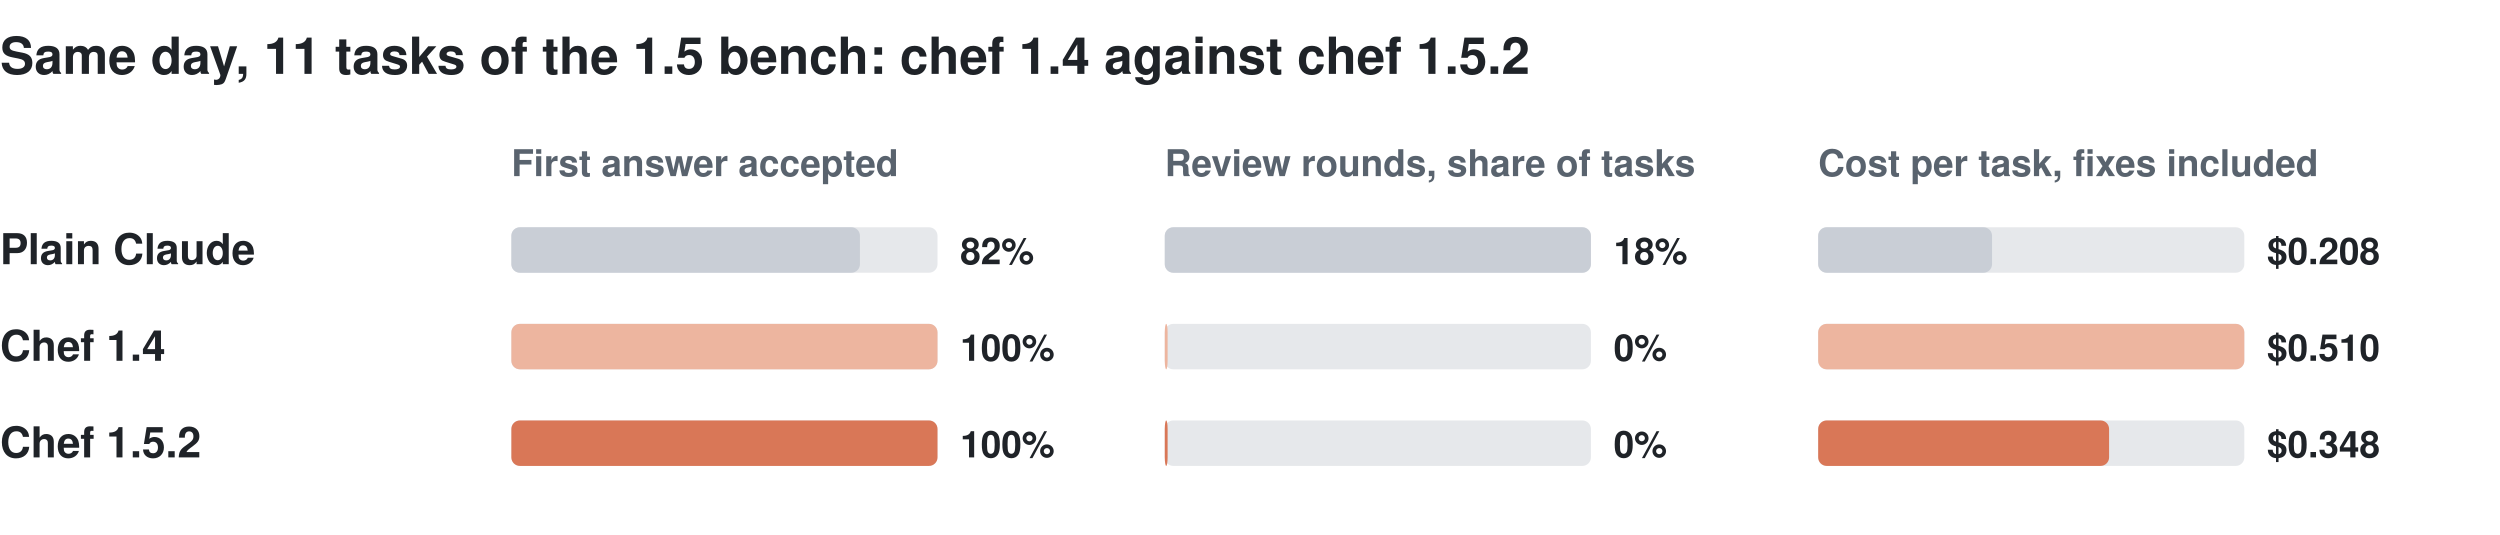
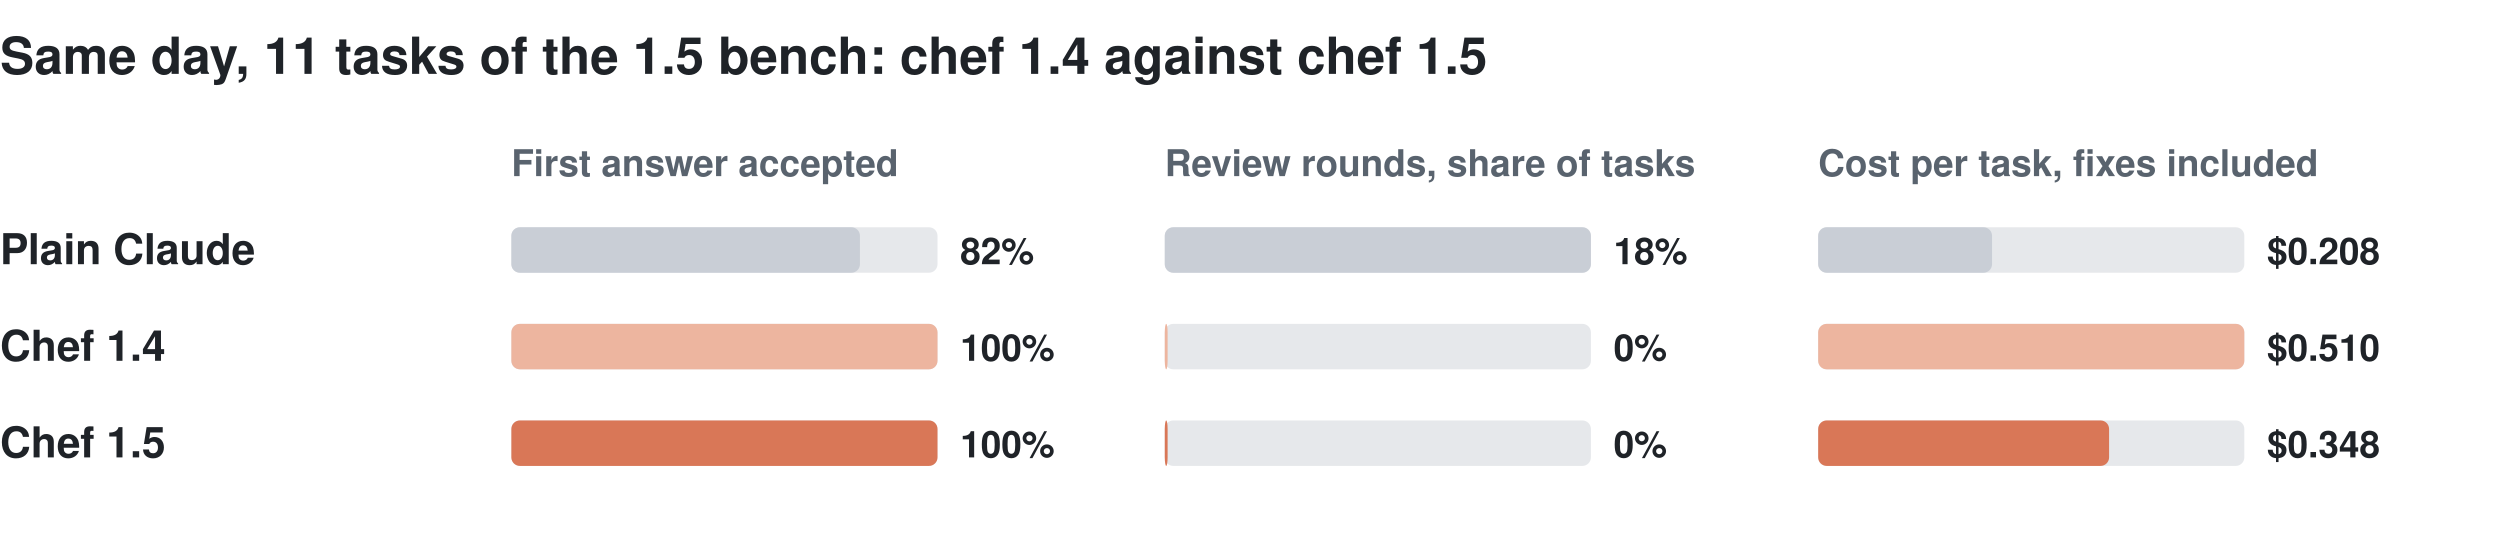
- <svg xmlns="http://www.w3.org/2000/svg" width="880" height="188" viewBox="0 0 880 188" role="img" aria-label="Plain Claude: first answer accepted 82%, 18 review rounds per 100 tasks, $0.208 per task with fixes; Chef 1.4: first answer accepted 100%, 0 review rounds per 100 tasks, $0.510 per task with fixes; Chef 1.5.2: first answer accepted 100%, 0 review rounds per 100 tasks, $0.348 per task with fixes">
-   <text x="0.0" y="26.0" fill="#1F2328" font-family="-apple-system, BlinkMacSystemFont, 'Segoe UI', Helvetica, Arial, sans-serif" font-size="18" font-weight="600" text-anchor="start">Same day, 11 tasks of the 1.5 bench: chef 1.4 against chef 1.5.2</text>
+ <svg xmlns="http://www.w3.org/2000/svg" width="880" height="188" viewBox="0 0 880 188" role="img" aria-label="Plain Claude: first answer accepted 82%, 18 review rounds per 100 tasks, $0.208 per task with fixes; Chef 1.4: first answer accepted 100%, 0 review rounds per 100 tasks, $0.510 per task with fixes; Chef 1.5: first answer accepted 100%, 0 review rounds per 100 tasks, $0.348 per task with fixes">
+   <text x="0.0" y="26.0" fill="#1F2328" font-family="-apple-system, BlinkMacSystemFont, 'Segoe UI', Helvetica, Arial, sans-serif" font-size="18" font-weight="600" text-anchor="start">Same day, 11 tasks of the 1.5 bench: chef 1.4 against chef 1.5</text>
  <text x="180.0" y="62.0" fill="#59636E" font-family="-apple-system, BlinkMacSystemFont, 'Segoe UI', Helvetica, Arial, sans-serif" font-size="13" font-weight="600" text-anchor="start">First answer accepted</text>
  <text x="410.0" y="62.0" fill="#59636E" font-family="-apple-system, BlinkMacSystemFont, 'Segoe UI', Helvetica, Arial, sans-serif" font-size="13" font-weight="600" text-anchor="start">Review rounds, share of tasks</text>
  <text x="640.0" y="62.0" fill="#59636E" font-family="-apple-system, BlinkMacSystemFont, 'Segoe UI', Helvetica, Arial, sans-serif" font-size="13" font-weight="600" text-anchor="start">Cost per task, fixes included</text>
  <text x="0.0" y="93.0" fill="#1F2328" font-family="-apple-system, BlinkMacSystemFont, 'Segoe UI', Helvetica, Arial, sans-serif" font-size="15" font-weight="600" text-anchor="start">Plain Claude</text>
  <rect x="180.0" y="80.0" width="150.0" height="16.0" rx="3" fill="#E6E8EB" />
  <rect x="180.0" y="80.0" width="122.7" height="16.0" rx="3" fill="#C9CED6" />
  <text x="338.0" y="93.0" fill="#1F2328" font-family="-apple-system, BlinkMacSystemFont, 'Segoe UI', Helvetica, Arial, sans-serif" font-size="13" font-weight="600" text-anchor="start">82%</text>
  <rect x="410.0" y="80.0" width="150.0" height="16.0" rx="3" fill="#E6E8EB" />
  <rect x="410.0" y="80.0" width="150.0" height="16.0" rx="3" fill="#C9CED6" />
  <text x="568.0" y="93.0" fill="#1F2328" font-family="-apple-system, BlinkMacSystemFont, 'Segoe UI', Helvetica, Arial, sans-serif" font-size="13" font-weight="600" text-anchor="start">18%</text>
  <rect x="640.0" y="80.0" width="150.0" height="16.0" rx="3" fill="#E6E8EB" />
  <rect x="640.0" y="80.0" width="61.2" height="16.0" rx="3" fill="#C9CED6" />
  <text x="798.0" y="93.0" fill="#1F2328" font-family="-apple-system, BlinkMacSystemFont, 'Segoe UI', Helvetica, Arial, sans-serif" font-size="13" font-weight="600" text-anchor="start">$0.208</text>
  <text x="0.0" y="127.0" fill="#1F2328" font-family="-apple-system, BlinkMacSystemFont, 'Segoe UI', Helvetica, Arial, sans-serif" font-size="15" font-weight="600" text-anchor="start">Chef 1.4</text>
  <rect x="180.0" y="114.0" width="150.0" height="16.0" rx="3" fill="#E6E8EB" />
  <rect x="180.0" y="114.0" width="150.0" height="16.0" rx="3" fill="#EDB59F" />
  <text x="338.0" y="127.0" fill="#1F2328" font-family="-apple-system, BlinkMacSystemFont, 'Segoe UI', Helvetica, Arial, sans-serif" font-size="13" font-weight="600" text-anchor="start">100%</text>
  <rect x="410.0" y="114.0" width="150.0" height="16.0" rx="3" fill="#E6E8EB" />
  <rect x="410.0" y="114.0" width="1.0" height="16.0" rx="3" fill="#EDB59F" />
  <text x="568.0" y="127.0" fill="#1F2328" font-family="-apple-system, BlinkMacSystemFont, 'Segoe UI', Helvetica, Arial, sans-serif" font-size="13" font-weight="600" text-anchor="start">0%</text>
  <rect x="640.0" y="114.0" width="150.0" height="16.0" rx="3" fill="#E6E8EB" />
  <rect x="640.0" y="114.0" width="150.0" height="16.0" rx="3" fill="#EDB59F" />
  <text x="798.0" y="127.0" fill="#1F2328" font-family="-apple-system, BlinkMacSystemFont, 'Segoe UI', Helvetica, Arial, sans-serif" font-size="13" font-weight="600" text-anchor="start">$0.510</text>
-   <text x="0.0" y="161.0" fill="#1F2328" font-family="-apple-system, BlinkMacSystemFont, 'Segoe UI', Helvetica, Arial, sans-serif" font-size="15" font-weight="600" text-anchor="start">Chef 1.5.2</text>
+   <text x="0.0" y="161.0" fill="#1F2328" font-family="-apple-system, BlinkMacSystemFont, 'Segoe UI', Helvetica, Arial, sans-serif" font-size="15" font-weight="600" text-anchor="start">Chef 1.5</text>
  <rect x="180.0" y="148.0" width="150.0" height="16.0" rx="3" fill="#E6E8EB" />
  <rect x="180.0" y="148.0" width="150.0" height="16.0" rx="3" fill="#D97757" />
  <text x="338.0" y="161.0" fill="#1F2328" font-family="-apple-system, BlinkMacSystemFont, 'Segoe UI', Helvetica, Arial, sans-serif" font-size="13" font-weight="600" text-anchor="start">100%</text>
  <rect x="410.0" y="148.0" width="150.0" height="16.0" rx="3" fill="#E6E8EB" />
  <rect x="410.0" y="148.0" width="1.0" height="16.0" rx="3" fill="#D97757" />
  <text x="568.0" y="161.0" fill="#1F2328" font-family="-apple-system, BlinkMacSystemFont, 'Segoe UI', Helvetica, Arial, sans-serif" font-size="13" font-weight="600" text-anchor="start">0%</text>
  <rect x="640.0" y="148.0" width="150.0" height="16.0" rx="3" fill="#E6E8EB" />
  <rect x="640.0" y="148.0" width="102.4" height="16.0" rx="3" fill="#D97757" />
  <text x="798.0" y="161.0" fill="#1F2328" font-family="-apple-system, BlinkMacSystemFont, 'Segoe UI', Helvetica, Arial, sans-serif" font-size="13" font-weight="600" text-anchor="start">$0.348</text>
</svg>
